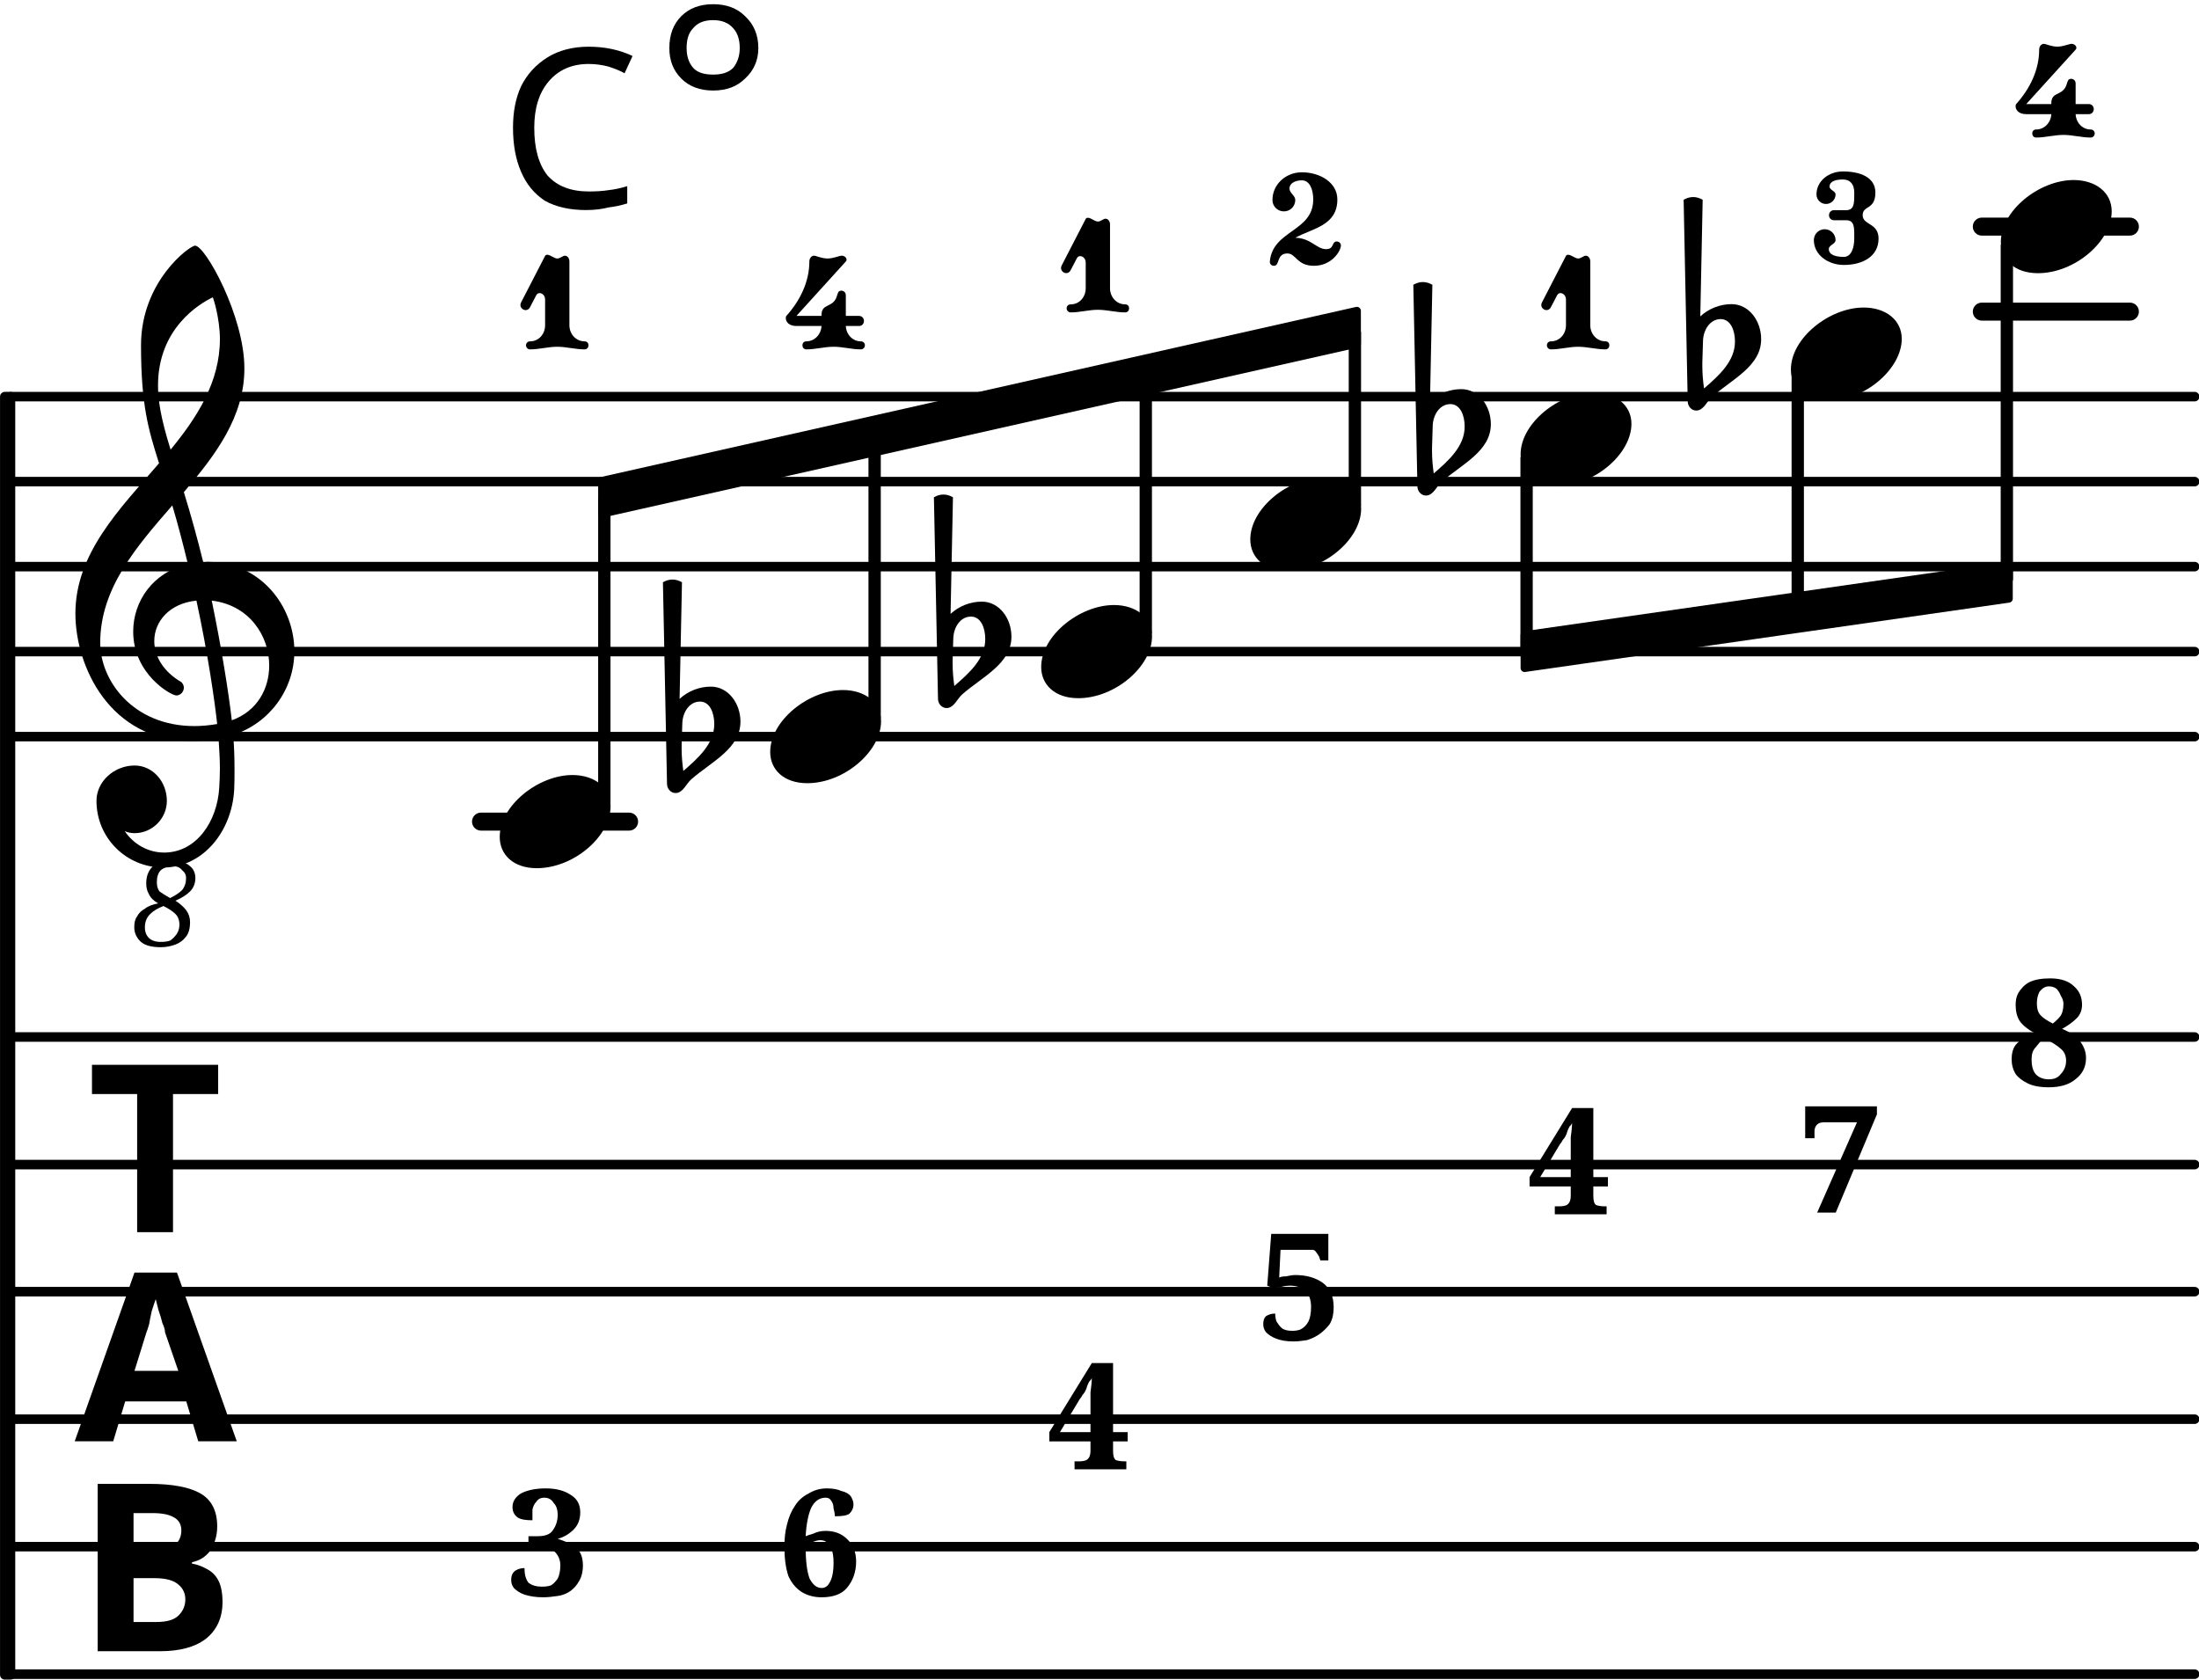
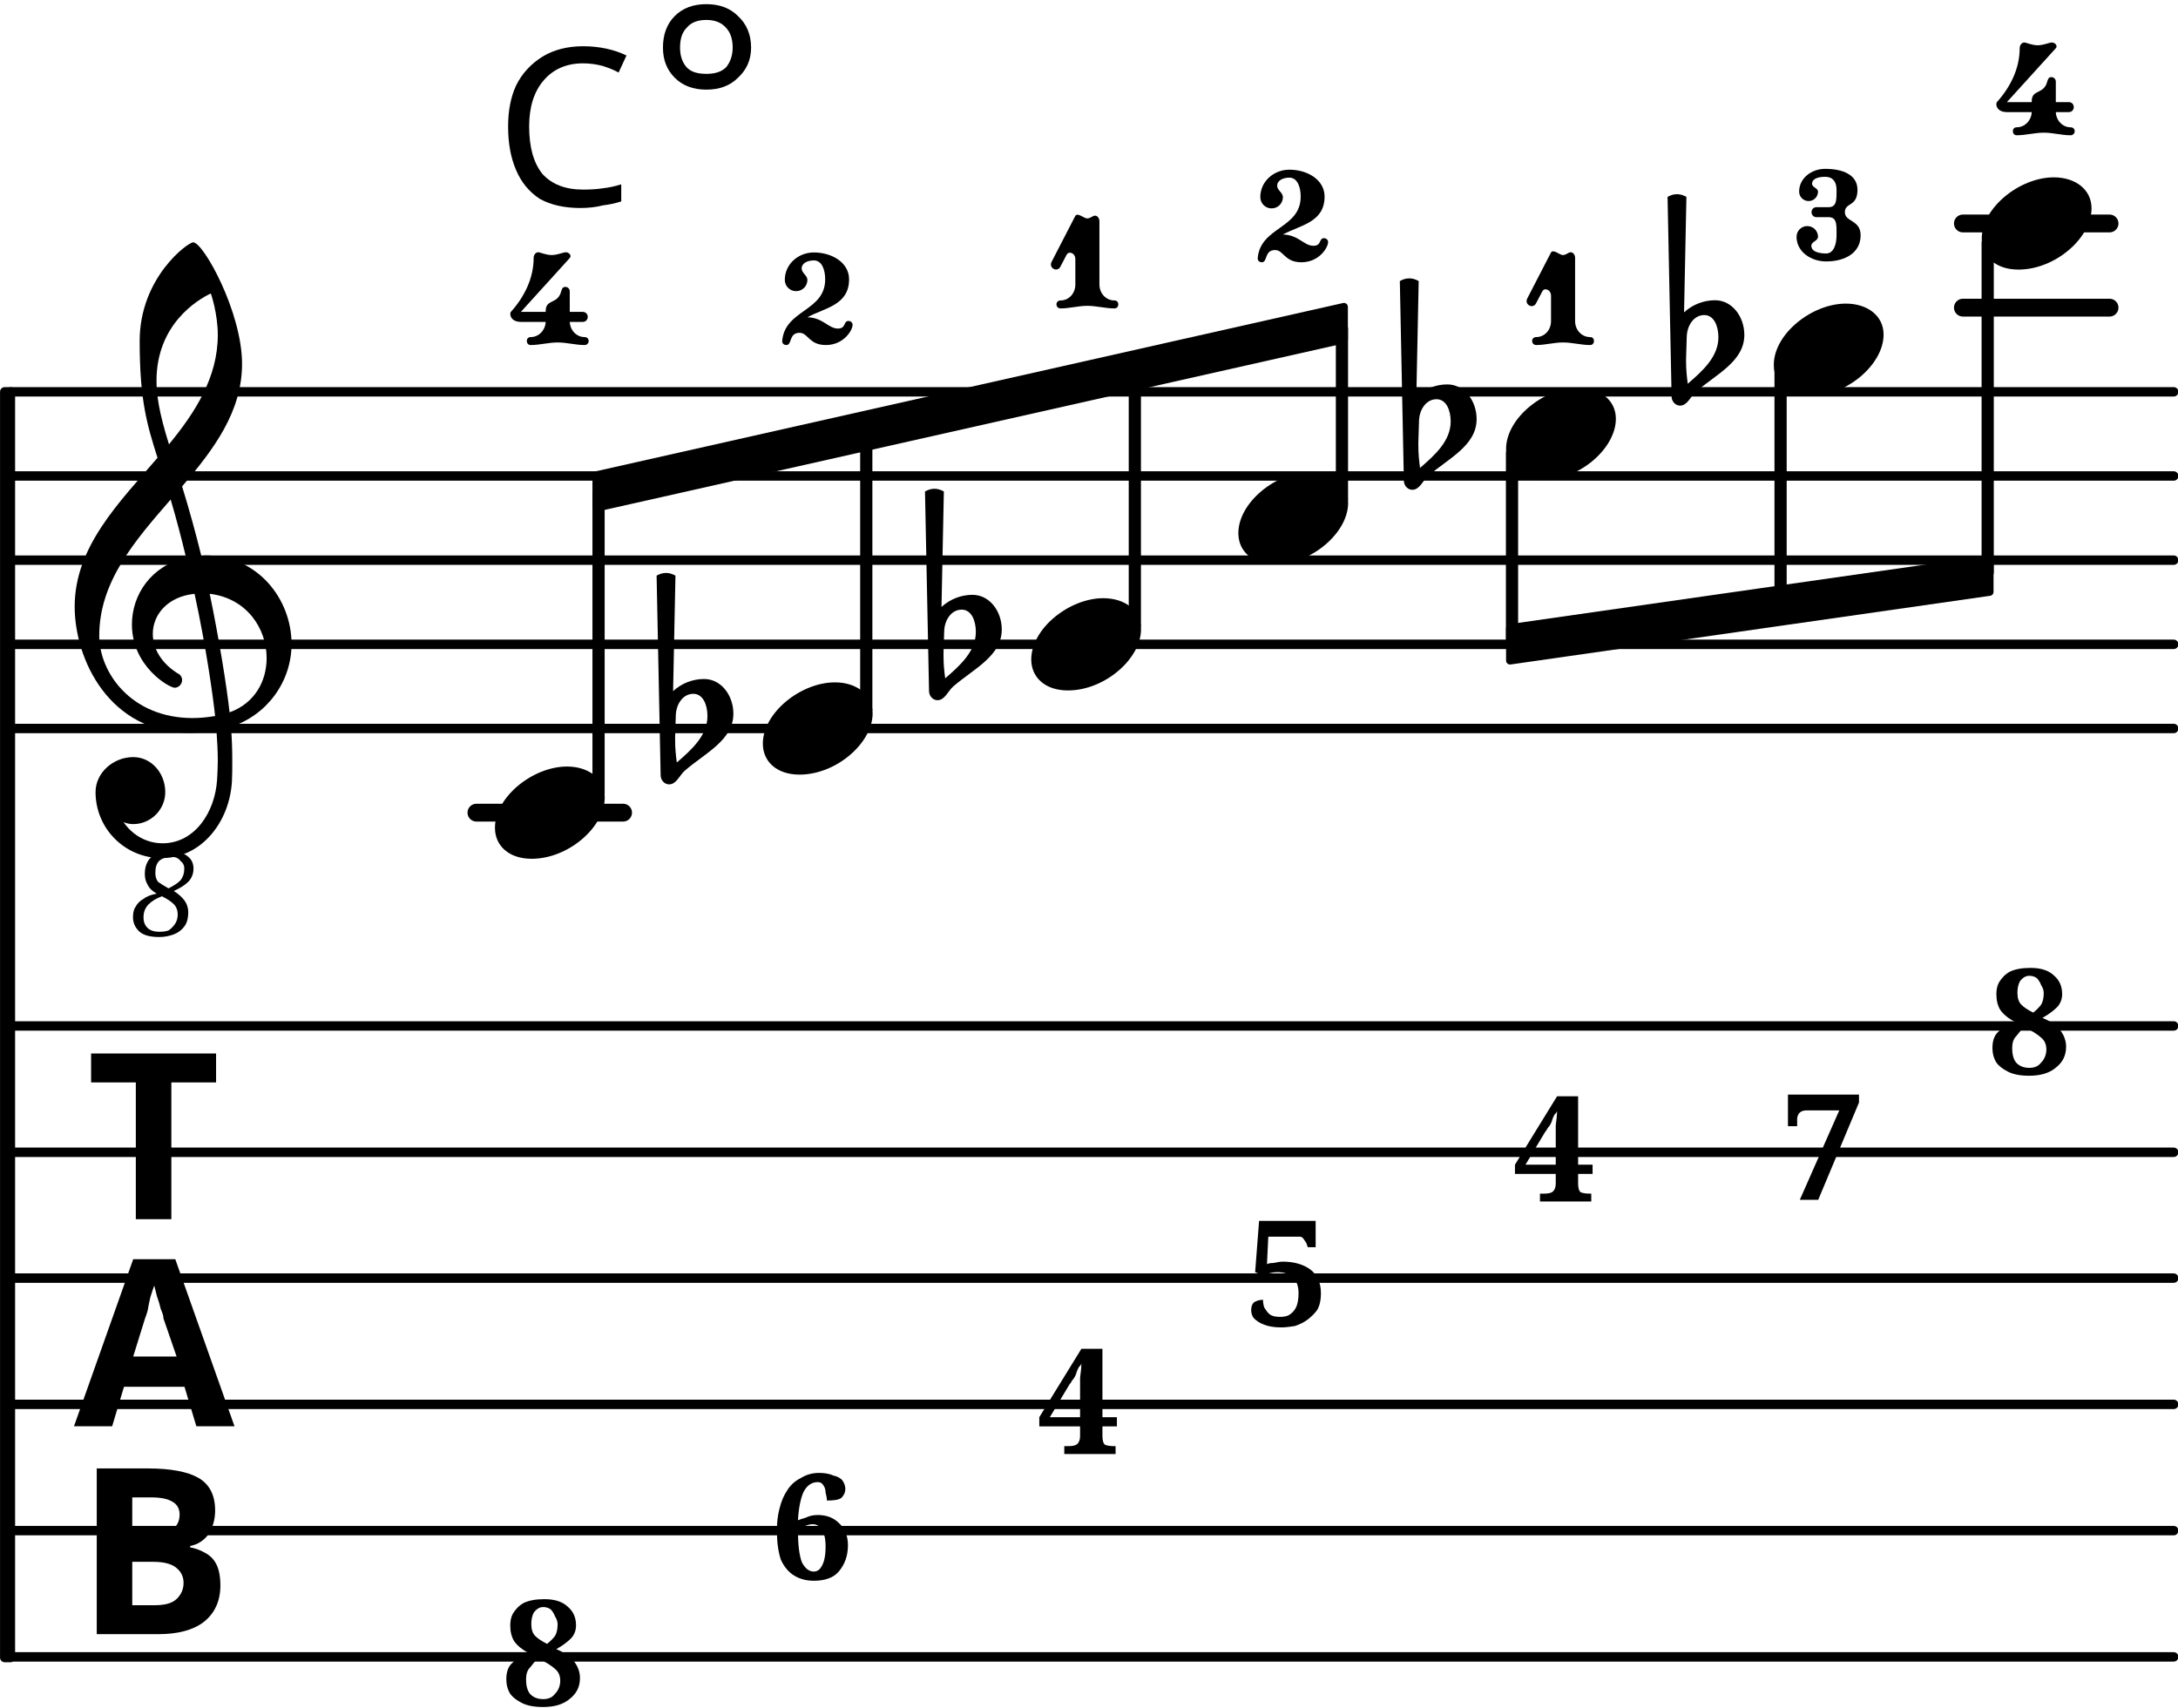
- <svg xmlns="http://www.w3.org/2000/svg" preserveAspectRatio="xMidYMid meet" viewBox="-0.079 -4.226 25.87 19.76">
+ <svg xmlns="http://www.w3.org/2000/svg" preserveAspectRatio="xMidYMid meet" viewBox="-0.079 -4.215 25.87 20.29">
  <g transform="translate(0, -1.56)">
    <rect x="23.13" y="-0.106" width="1.954" height="0.212" ry="0.106" fill="currentColor" />
  </g>
  <g transform="translate(0, -0.5599)">
    <rect x="23.13" y="-0.106" width="1.954" height="0.212" ry="0.106" fill="currentColor" />
  </g>
  <g transform="translate(0, 5.44)">
    <rect x="5.474" y="-0.106" width="1.954" height="0.212" ry="0.106" fill="currentColor" />
  </g>
  <g transform="translate(0, 4.44)">
    <line stroke-linejoin="round" stroke-linecap="round" stroke-width="0.112" stroke="currentColor" x1="0.056" y1="0" x2="25.74" y2="0" />
  </g>
  <g transform="translate(0, 3.44)">
    <line stroke-linejoin="round" stroke-linecap="round" stroke-width="0.112" stroke="currentColor" x1="0.056" y1="0" x2="25.74" y2="0" />
  </g>
  <g transform="translate(0, 2.44)">
    <line stroke-linejoin="round" stroke-linecap="round" stroke-width="0.112" stroke="currentColor" x1="0.056" y1="0" x2="25.74" y2="0" />
  </g>
  <g transform="translate(0, 1.44)">
    <line stroke-linejoin="round" stroke-linecap="round" stroke-width="0.112" stroke="currentColor" x1="0.056" y1="0" x2="25.74" y2="0" />
  </g>
  <g transform="translate(0, 0.4401)">
    <line stroke-linejoin="round" stroke-linecap="round" stroke-width="0.112" stroke="currentColor" x1="0.056" y1="0" x2="25.74" y2="0" />
  </g>
  <g transform="translate(0, 15.47)">
    <line stroke-linejoin="round" stroke-linecap="round" stroke-width="0.112" stroke="currentColor" x1="0.056" y1="0" x2="25.74" y2="0" />
  </g>
  <g transform="translate(0, 13.97)">
    <line stroke-linejoin="round" stroke-linecap="round" stroke-width="0.112" stroke="currentColor" x1="0.056" y1="0" x2="25.74" y2="0" />
  </g>
  <g transform="translate(0, 12.47)">
    <line stroke-linejoin="round" stroke-linecap="round" stroke-width="0.112" stroke="currentColor" x1="0.056" y1="0" x2="25.74" y2="0" />
  </g>
  <g transform="translate(0, 10.97)">
    <line stroke-linejoin="round" stroke-linecap="round" stroke-width="0.112" stroke="currentColor" x1="0.056" y1="0" x2="25.74" y2="0" />
  </g>
  <g transform="translate(0, 9.475)">
    <line stroke-linejoin="round" stroke-linecap="round" stroke-width="0.112" stroke="currentColor" x1="0.056" y1="0" x2="25.74" y2="0" />
  </g>
  <g transform="translate(0, 7.974)">
    <line stroke-linejoin="round" stroke-linecap="round" stroke-width="0.112" stroke="currentColor" x1="0.056" y1="0" x2="25.74" y2="0" />
  </g>
  <g transform="translate(17.81, 3.44)">
    <polygon stroke-linejoin="round" stroke-linecap="round" stroke-width="0.094" fill="currentColor" stroke="currentColor" points="5.743 -1.009 5.743 -0.623 0.047 0.193 0.047 -0.193" />
  </g>
  <g transform="translate(6.958, 1.624)">
    <polygon stroke-linejoin="round" stroke-linecap="round" stroke-width="0.094" fill="currentColor" stroke="currentColor" points="8.926 -2.193 8.926 -1.807 0.047 0.193 0.047 -0.193" />
  </g>
-   <g transform="translate(5.8, -1.786)">
+   <g transform="translate(5.8, -1.775)">
    <text font-family="sans" font-size="2.616" text-anchor="start" fill="currentColor">
      <tspan>C</tspan>
    </text>
  </g>
-   <g transform="translate(7.608, -1.786)">
+   <g transform="translate(7.608, -1.775)">
    <text font-family="sans" font-size="3.296" text-anchor="start" fill="currentColor">
      <tspan>°</tspan>
    </text>
  </g>
  <g transform="translate(5.8, 5.44)">
    <path transform="scale(0.004, -0.004)" d="M0 -45c0 92 113 182 214 182c64 0 112 -36 112 -92c0 -88 -108 -182 -217 -182c-68 0 -109 39 -109 92z" fill="currentColor" />
  </g>
-   <g transform="translate(6.05, -0.1157)">
-     <path transform="scale(0.0022, -0.0022)" d="M194 486c16 0 29 15 41 15c13 0 24 -13 24 -31v-341c0 -47 35 -86 81 -86c14 0 21 -10 21 -21s-7 -22 -21 -22c-49 0 -97 14 -146 14s-96 -14 -145 -14c-14 0 -22 11 -22 22s8 21 22 21c46 0 80 39 80 86v137c0 23 -16 35 -30 35c-7 0 -13 -4 -17 -11l-34 -65 c-5 -10 -14 -15 -23 -15c-14 0 -28 12 -28 27c0 4 1 8 3 13l129 250c2 4 7 6 11 6c18 0 37 -20 54 -20z" fill="currentColor" />
+   <g transform="translate(5.989, -0.1157)">
+     <path transform="scale(0.0022, -0.0022)" d="M148 501c10 0 41 -15 72 -15c32 0 63 15 76 15c15 0 26 -11 26 -21c0 -4 -1 -7 -4 -10l-264 -291h134v4c0 60 50 41 75 85c7 11 8 24 14 36c3 7 10 10 17 10c11 0 24 -8 24 -25v-110h70c18 0 27 -14 27 -27s-9 -27 -27 -27h-70c2 -45 36 -82 80 -82c14 0 22 -10 22 -21 s-8 -22 -22 -22c-49 0 -96 14 -145 14s-97 -14 -146 -14c-14 0 -21 11 -21 22s7 21 21 21c44 0 79 37 81 82h-134c-43 0 -57 25 -57 42c0 5 1 10 3 12c73 81 123 182 123 291c0 17 11 31 25 31z" fill="currentColor" />
  </g>
  <g transform="translate(0.8, 3.44)">
    <path transform="scale(0.004, -0.004)" d="M265 -635h-5c-108 0 -196 87 -196 196c0 58 53 104 112 104c54 0 95 -48 95 -104c0 -52 -43 -95 -95 -95c-10 0 -20 2 -29 6c26 -38 68 -63 116 -63h3zM403 150c28 -135 50 -272 59 -352c75 27 110 93 110 161c0 88 -59 178 -169 191zM75 26c0 -112 97 -245 277 -245 c21 0 43 2 67 6c-7 65 -27 206 -61 363c-79 -8 -124 -61 -124 -119c0 -43 25 -89 80 -121c5 -5 7 -11 7 -16c0 -12 -10 -23 -22 -23c-16 0 -127 63 -127 188c0 89 58 175 161 198c-14 58 -29 116 -46 173c-106 -122 -212 -244 -212 -404zM354 1194c30 0 145 -207 145 -361 c0 -143 -85 -255 -178 -364c21 -68 40 -137 57 -206c4 0 8 1 12 1c156 0 256 -130 256 -263c0 -113 -74 -212 -180 -246c3 -34 4 -68 4 -102c0 -20 0 -40 -1 -60c-7 -120 -89 -225 -204 -228l1 44c93 2 153 92 159 190c1 19 2 37 2 56c0 30 -2 60 -4 90 c-28 -5 -54 -8 -79 -8c-240 0 -342 219 -342 375c0 177 130 307 246 442c-31 98 -53 170 -53 347c0 188 143 293 159 293zM427 919c0 62 -20 123 -21 123c-40 -19 -161 -92 -161 -259c0 -42 7 -93 37 -189c78 95 145 199 145 325z" fill="currentColor" />
  </g>
  <g transform="translate(1.485, 6.902)">
    <text font-family="serif" font-style="italic" font-size="1.386" text-anchor="start" fill="currentColor">
      <tspan>8</tspan>
    </text>
  </g>
-   <g transform="translate(5.888, 14.55)">
+   <g transform="translate(5.888, 16.05)">
    <text font-family="serif" font-weight="bold" font-size="1.746" text-anchor="start" fill="currentColor">
-       <tspan>3</tspan>
+       <tspan>8</tspan>
    </text>
  </g>
  <g transform="translate(0.9406, 10.27)">
    <text font-family="sans" font-weight="bold" font-size="2.772" text-anchor="start" fill="currentColor">
      <tspan>T</tspan>
    </text>
  </g>
  <g transform="translate(0.8, 12.73)">
    <text font-family="sans" font-weight="bold" font-size="2.772" text-anchor="start" fill="currentColor">
      <tspan>A</tspan>
    </text>
  </g>
  <g transform="translate(0.8201, 15.2)">
    <text font-family="sans" font-weight="bold" font-size="2.772" text-anchor="start" fill="currentColor">
      <tspan>B</tspan>
    </text>
  </g>
  <g transform="translate(7.03, 2.44)">
    <rect x="-0.072" y="-0.832" width="0.145" height="3.653" ry="0.047" fill="currentColor" />
  </g>
  <g transform="translate(8.982, 4.44)">
    <path transform="scale(0.004, -0.004)" d="M0 -45c0 92 113 182 214 182c64 0 112 -36 112 -92c0 -88 -108 -182 -217 -182c-68 0 -109 39 -109 92z" fill="currentColor" />
  </g>
-   <g transform="translate(9.172, -0.1157)">
-     <path transform="scale(0.0022, -0.0022)" d="M148 501c10 0 41 -15 72 -15c32 0 63 15 76 15c15 0 26 -11 26 -21c0 -4 -1 -7 -4 -10l-264 -291h134v4c0 60 50 41 75 85c7 11 8 24 14 36c3 7 10 10 17 10c11 0 24 -8 24 -25v-110h70c18 0 27 -14 27 -27s-9 -27 -27 -27h-70c2 -45 36 -82 80 -82c14 0 22 -10 22 -21 s-8 -22 -22 -22c-49 0 -96 14 -145 14s-97 -14 -146 -14c-14 0 -21 11 -21 22s7 21 21 21c44 0 79 37 81 82h-134c-43 0 -57 25 -57 42c0 5 1 10 3 12c73 81 123 182 123 291c0 17 11 31 25 31z" fill="currentColor" />
+   <g transform="translate(9.212, -0.1157)">
+     <path transform="scale(0.0022, -0.0022)" d="M94 66c-60 0 -39 -66 -72 -66c-11 0 -22 7 -22 21v2c15 169 232 158 232 332c0 50 -17 102 -61 102c-33 0 -66 -14 -66 -44c0 -24 31 -37 31 -61c0 -34 -27 -61 -61 -61s-61 27 -61 61c0 84 72 148 157 148c98 0 190 -55 190 -145c0 -140 -131 -154 -225 -205 c85 -2 113 -61 165 -61c45 0 28 41 57 41c11 0 22 -8 22 -21c0 -29 -48 -109 -144 -109c-92 0 -96 66 -142 66z" fill="currentColor" />
  </g>
  <g transform="translate(9.071, 14.55)">
    <text font-family="serif" font-weight="bold" font-size="1.746" text-anchor="start" fill="currentColor">
      <tspan>6</tspan>
    </text>
  </g>
  <g transform="translate(10.21, 2.44)">
    <rect x="-0.072" y="-1.541" width="0.145" height="3.362" ry="0.047" fill="currentColor" />
  </g>
  <g transform="translate(7.832, 4.44)">
    <path transform="scale(0.004, -0.004)" d="M29 39l-2 -64v-11c0 -22 2 -43 5 -65c44 38 91 80 91 138c0 33 -13 66 -42 66c-31 0 -51 -31 -52 -64zM-28 454c9 5 18 8 28 8s19 -3 28 -8l-7 -343c25 23 58 36 92 36c51 0 87 -49 87 -103c0 -79 -84 -117 -144 -169c-16 -14 -25 -41 -47 -41c-14 0 -25 13 -25 27z" fill="currentColor" />
  </g>
  <g transform="translate(12.17, 3.44)">
    <path transform="scale(0.004, -0.004)" d="M0 -45c0 92 113 182 214 182c64 0 112 -36 112 -92c0 -88 -108 -182 -217 -182c-68 0 -109 39 -109 92z" fill="currentColor" />
  </g>
  <g transform="translate(12.41, -0.5507)">
    <path transform="scale(0.0022, -0.0022)" d="M194 486c16 0 29 15 41 15c13 0 24 -13 24 -31v-341c0 -47 35 -86 81 -86c14 0 21 -10 21 -21s-7 -22 -21 -22c-49 0 -97 14 -146 14s-96 -14 -145 -14c-14 0 -22 11 -22 22s8 21 22 21c46 0 80 39 80 86v137c0 23 -16 35 -30 35c-7 0 -13 -4 -17 -11l-34 -65 c-5 -10 -14 -15 -23 -15c-14 0 -28 12 -28 27c0 4 1 8 3 13l129 250c2 4 7 6 11 6c18 0 37 -20 54 -20z" fill="currentColor" />
  </g>
  <g transform="translate(12.25, 13.06)">
    <text font-family="serif" font-weight="bold" font-size="1.746" text-anchor="start" fill="currentColor">
      <tspan>4</tspan>
    </text>
  </g>
  <g transform="translate(13.4, 2.44)">
    <rect x="-0.072" y="-2.251" width="0.145" height="3.071" ry="0.047" fill="currentColor" />
  </g>
  <g transform="translate(11.02, 3.44)">
    <path transform="scale(0.004, -0.004)" d="M29 39l-2 -64v-11c0 -22 2 -43 5 -65c44 38 91 80 91 138c0 33 -13 66 -42 66c-31 0 -51 -31 -52 -64zM-28 454c9 5 18 8 28 8s19 -3 28 -8l-7 -343c25 23 58 36 92 36c51 0 87 -49 87 -103c0 -79 -84 -117 -144 -169c-16 -14 -25 -41 -47 -41c-14 0 -25 13 -25 27z" fill="currentColor" />
  </g>
  <g transform="translate(14.63, 1.94)">
    <path transform="scale(0.004, -0.004)" d="M0 -45c0 92 113 182 214 182c64 0 112 -36 112 -92c0 -88 -108 -182 -217 -182c-68 0 -109 39 -109 92z" fill="currentColor" />
  </g>
  <g transform="translate(14.86, -1.099)">
    <path transform="scale(0.0022, -0.0022)" d="M94 66c-60 0 -39 -66 -72 -66c-11 0 -22 7 -22 21v2c15 169 232 158 232 332c0 50 -17 102 -61 102c-33 0 -66 -14 -66 -44c0 -24 31 -37 31 -61c0 -34 -27 -61 -61 -61s-61 27 -61 61c0 84 72 148 157 148c98 0 190 -55 190 -145c0 -140 -131 -154 -225 -205 c85 -2 113 -61 165 -61c45 0 28 41 57 41c11 0 22 -8 22 -21c0 -29 -48 -109 -144 -109c-92 0 -96 66 -142 66z" fill="currentColor" />
  </g>
  <g transform="translate(14.72, 11.54)">
    <text font-family="serif" font-weight="bold" font-size="1.746" text-anchor="start" fill="currentColor">
      <tspan>5</tspan>
    </text>
  </g>
  <g transform="translate(15.86, 2.44)">
    <rect x="-0.072" y="-2.8" width="0.145" height="2.12" ry="0.047" fill="currentColor" />
  </g>
  <g transform="translate(-0.0786, 7.957)">
    <rect x="0" y="-7.573" width="0.179" height="15.15" ry="0.056" fill="currentColor" />
  </g>
  <g transform="translate(17.81, 0.9401)">
    <path transform="scale(0.004, -0.004)" d="M0 -45c0 92 113 182 214 182c64 0 112 -36 112 -92c0 -88 -108 -182 -217 -182c-68 0 -109 39 -109 92z" fill="currentColor" />
  </g>
  <g transform="translate(18.06, -0.1157)">
    <path transform="scale(0.0022, -0.0022)" d="M194 486c16 0 29 15 41 15c13 0 24 -13 24 -31v-341c0 -47 35 -86 81 -86c14 0 21 -10 21 -21s-7 -22 -21 -22c-49 0 -97 14 -146 14s-96 -14 -145 -14c-14 0 -22 11 -22 22s8 21 22 21c46 0 80 39 80 86v137c0 23 -16 35 -30 35c-7 0 -13 -4 -17 -11l-34 -65 c-5 -10 -14 -15 -23 -15c-14 0 -28 12 -28 27c0 4 1 8 3 13l129 250c2 4 7 6 11 6c18 0 37 -20 54 -20z" fill="currentColor" />
  </g>
  <g transform="translate(17.9, 10.06)">
    <text font-family="serif" font-weight="bold" font-size="1.746" text-anchor="start" fill="currentColor">
      <tspan>4</tspan>
    </text>
  </g>
  <g transform="translate(17.88, 2.44)">
    <rect x="-0.072" y="-1.321" width="0.145" height="2.31" ry="0.047" fill="currentColor" />
  </g>
  <g transform="translate(16.66, 0.9401)">
    <path transform="scale(0.004, -0.004)" d="M29 39l-2 -64v-11c0 -22 2 -43 5 -65c44 38 91 80 91 138c0 33 -13 66 -42 66c-31 0 -51 -31 -52 -64zM-28 454c9 5 18 8 28 8s19 -3 28 -8l-7 -343c25 23 58 36 92 36c51 0 87 -49 87 -103c0 -79 -84 -117 -144 -169c-16 -14 -25 -41 -47 -41c-14 0 -25 13 -25 27z" fill="currentColor" />
  </g>
  <g transform="translate(20.99, -0.0599)">
    <path transform="scale(0.004, -0.004)" d="M0 -45c0 92 113 182 214 182c64 0 112 -36 112 -92c0 -88 -108 -182 -217 -182c-68 0 -109 39 -109 92z" fill="currentColor" />
  </g>
  <g transform="translate(21.26, -1.109)">
    <path transform="scale(0.0022, -0.0022)" d="M261 266c0 -54 85 -40 85 -125c0 -94 -83 -141 -186 -141c-84 0 -160 54 -160 133c0 32 26 58 58 58s58 -26 58 -58c0 -22 -36 -26 -36 -48c0 -33 42 -42 80 -42c41 0 56 50 56 98v21c0 44 -2 77 -43 77h-65c-18 0 -27 14 -27 27s9 27 27 27h65c42 0 43 36 43 83v11 c0 43 -20 70 -61 70c-34 0 -71 -8 -71 -38c0 -19 32 -23 32 -42c0 -28 -23 -51 -51 -51s-51 23 -51 51c0 72 66 123 141 123c93 0 174 -31 174 -113c0 -94 -68 -67 -68 -121z" fill="currentColor" />
  </g>
  <g transform="translate(21.08, 10.04)">
    <text font-family="serif" font-weight="bold" font-size="1.746" text-anchor="start" fill="currentColor">
      <tspan>7</tspan>
    </text>
  </g>
  <g transform="translate(21.07, 2.44)">
    <rect x="-0.072" y="-2.321" width="0.145" height="2.862" ry="0.047" fill="currentColor" />
  </g>
  <g transform="translate(19.84, -0.0599)">
    <path transform="scale(0.004, -0.004)" d="M29 39l-2 -64v-11c0 -22 2 -43 5 -65c44 38 91 80 91 138c0 33 -13 66 -42 66c-31 0 -51 -31 -52 -64zM-28 454c9 5 18 8 28 8s19 -3 28 -8l-7 -343c25 23 58 36 92 36c51 0 87 -49 87 -103c0 -79 -84 -117 -144 -169c-16 -14 -25 -41 -47 -41c-14 0 -25 13 -25 27z" fill="currentColor" />
  </g>
  <g transform="translate(23.46, -1.56)">
    <path transform="scale(0.004, -0.004)" d="M0 -45c0 92 113 182 214 182c64 0 112 -36 112 -92c0 -88 -108 -182 -217 -182c-68 0 -109 39 -109 92z" fill="currentColor" />
  </g>
  <g transform="translate(23.64, -2.608)">
    <path transform="scale(0.0022, -0.0022)" d="M148 501c10 0 41 -15 72 -15c32 0 63 15 76 15c15 0 26 -11 26 -21c0 -4 -1 -7 -4 -10l-264 -291h134v4c0 60 50 41 75 85c7 11 8 24 14 36c3 7 10 10 17 10c11 0 24 -8 24 -25v-110h70c18 0 27 -14 27 -27s-9 -27 -27 -27h-70c2 -45 36 -82 80 -82c14 0 22 -10 22 -21 s-8 -22 -22 -22c-49 0 -96 14 -145 14s-97 -14 -146 -14c-14 0 -21 11 -21 22s7 21 21 21c44 0 79 37 81 82h-134c-43 0 -57 25 -57 42c0 5 1 10 3 12c73 81 123 182 123 291c0 17 11 31 25 31z" fill="currentColor" />
  </g>
  <g transform="translate(23.54, 8.55)">
    <text font-family="serif" font-weight="bold" font-size="1.746" text-anchor="start" fill="currentColor">
      <tspan>8</tspan>
    </text>
  </g>
  <g transform="translate(23.53, 2.44)">
    <rect x="-0.072" y="-3.821" width="0.145" height="4.015" ry="0.047" fill="currentColor" />
  </g>
</svg>
